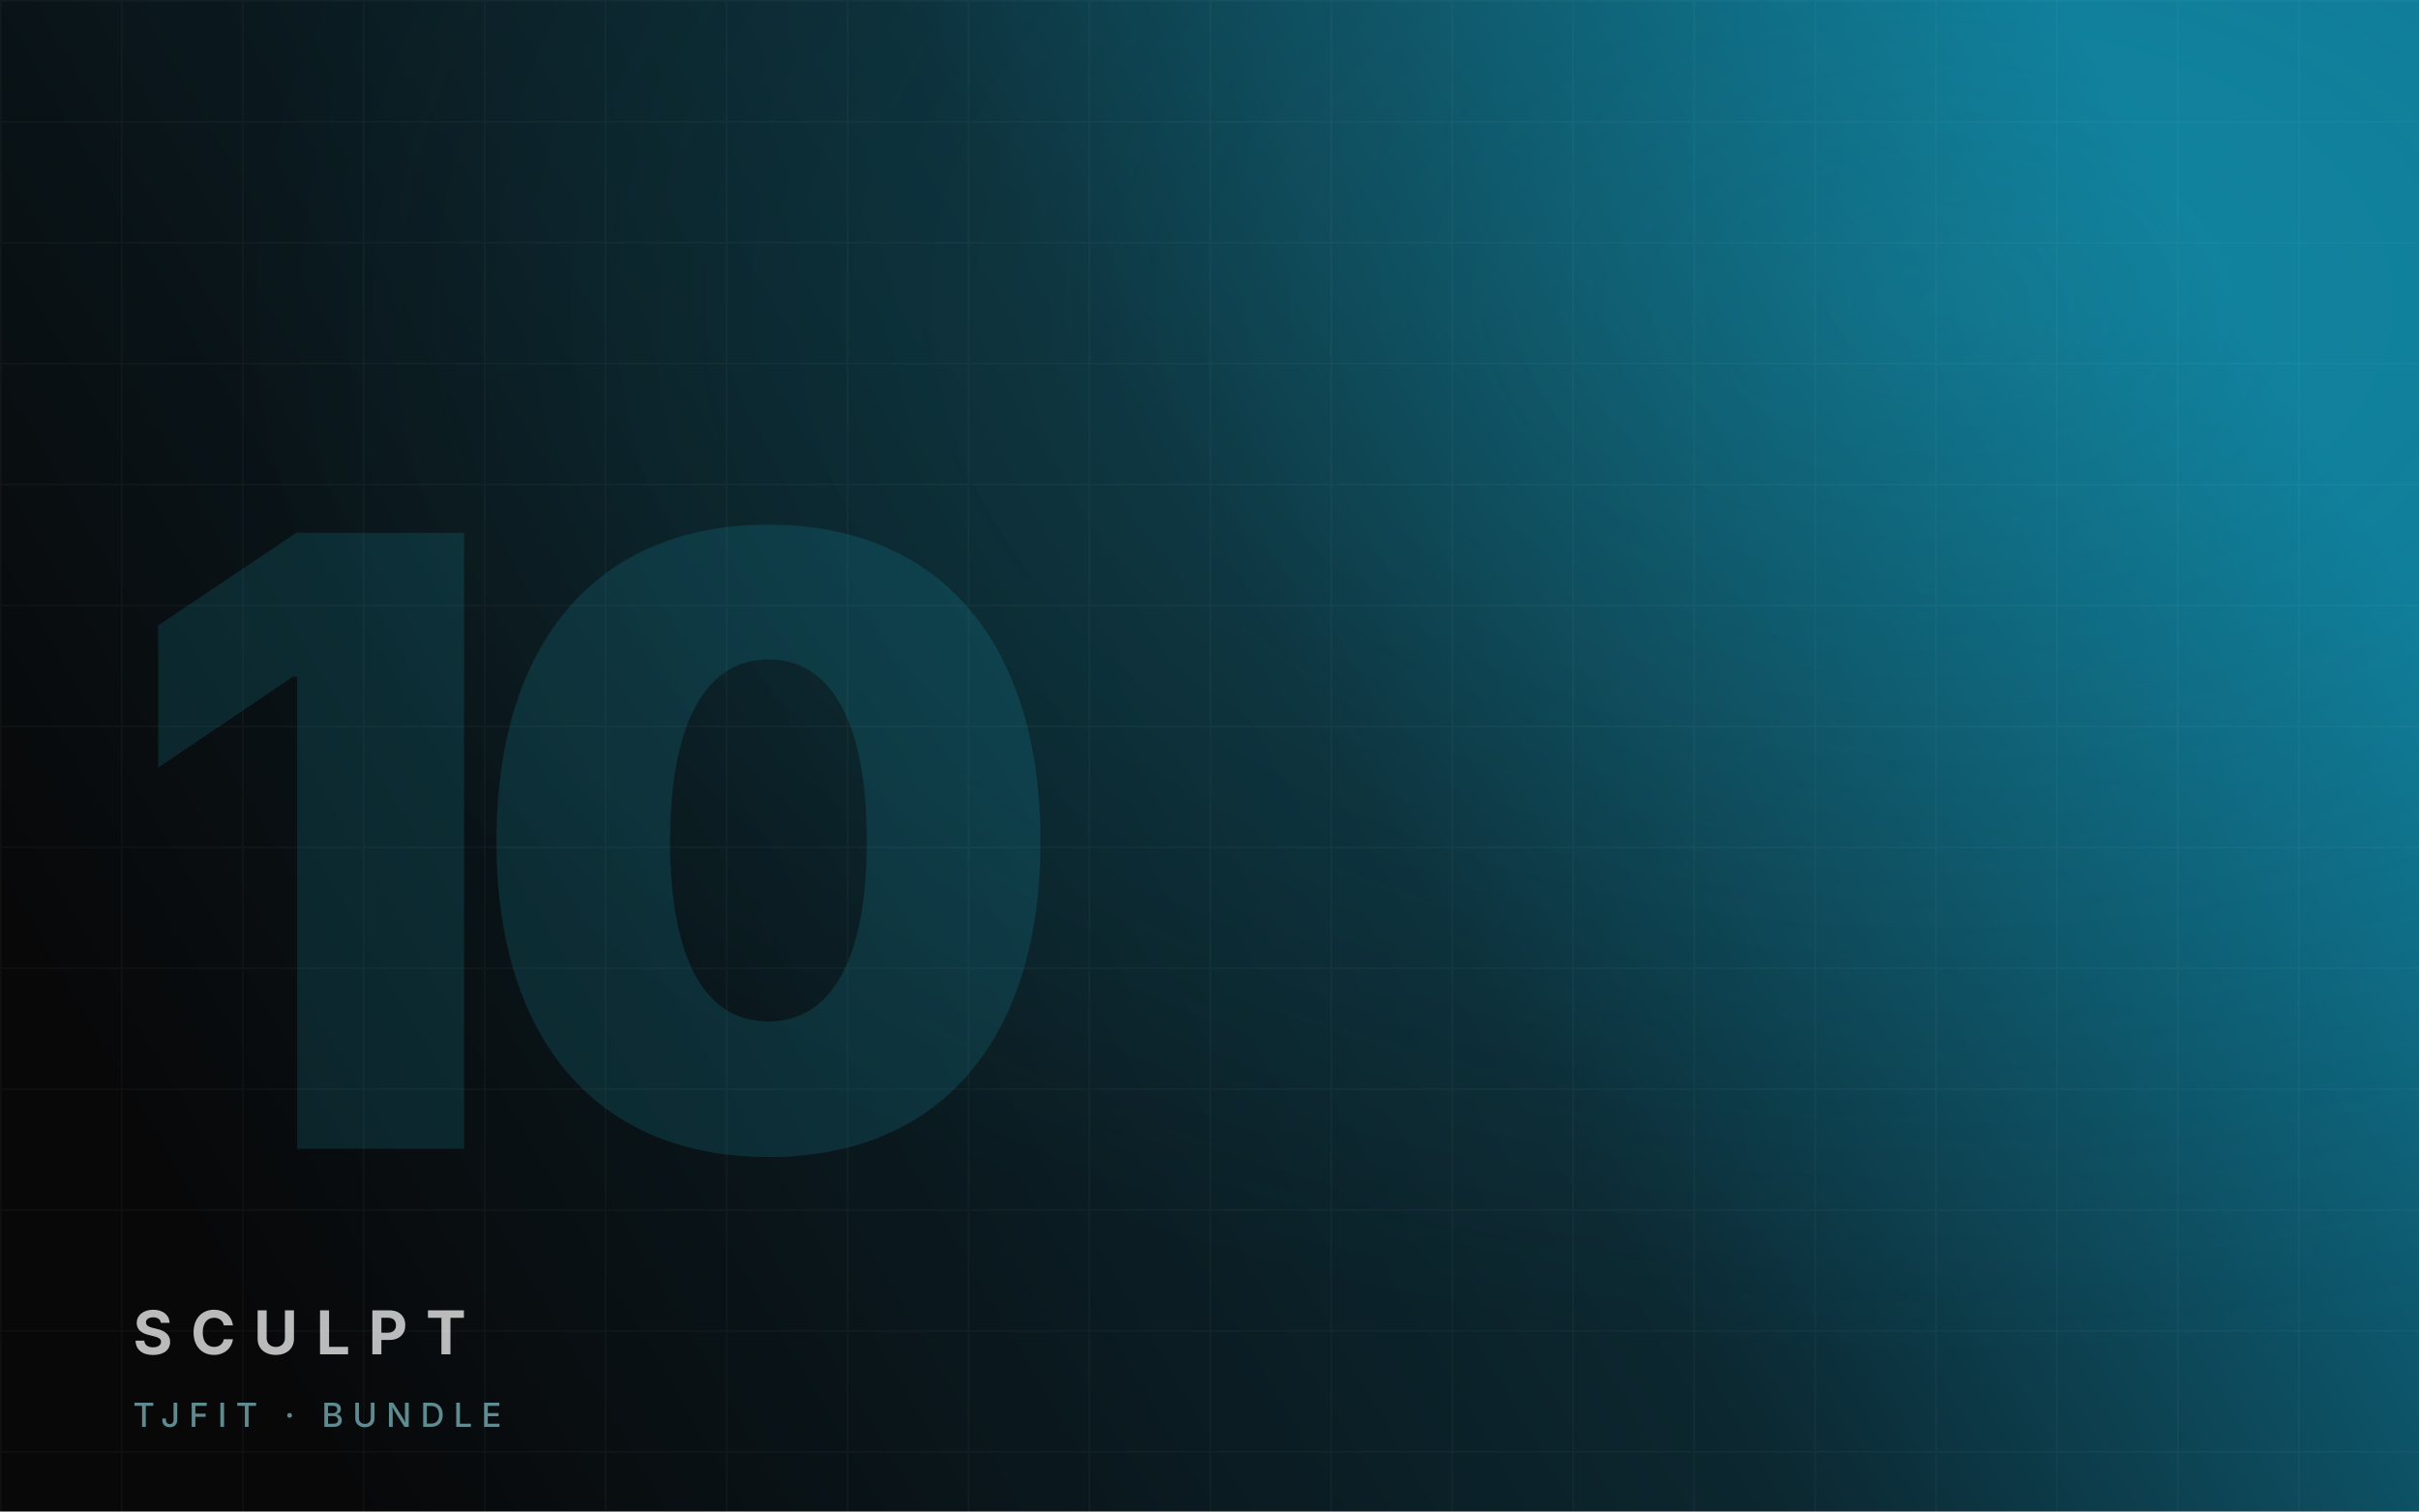
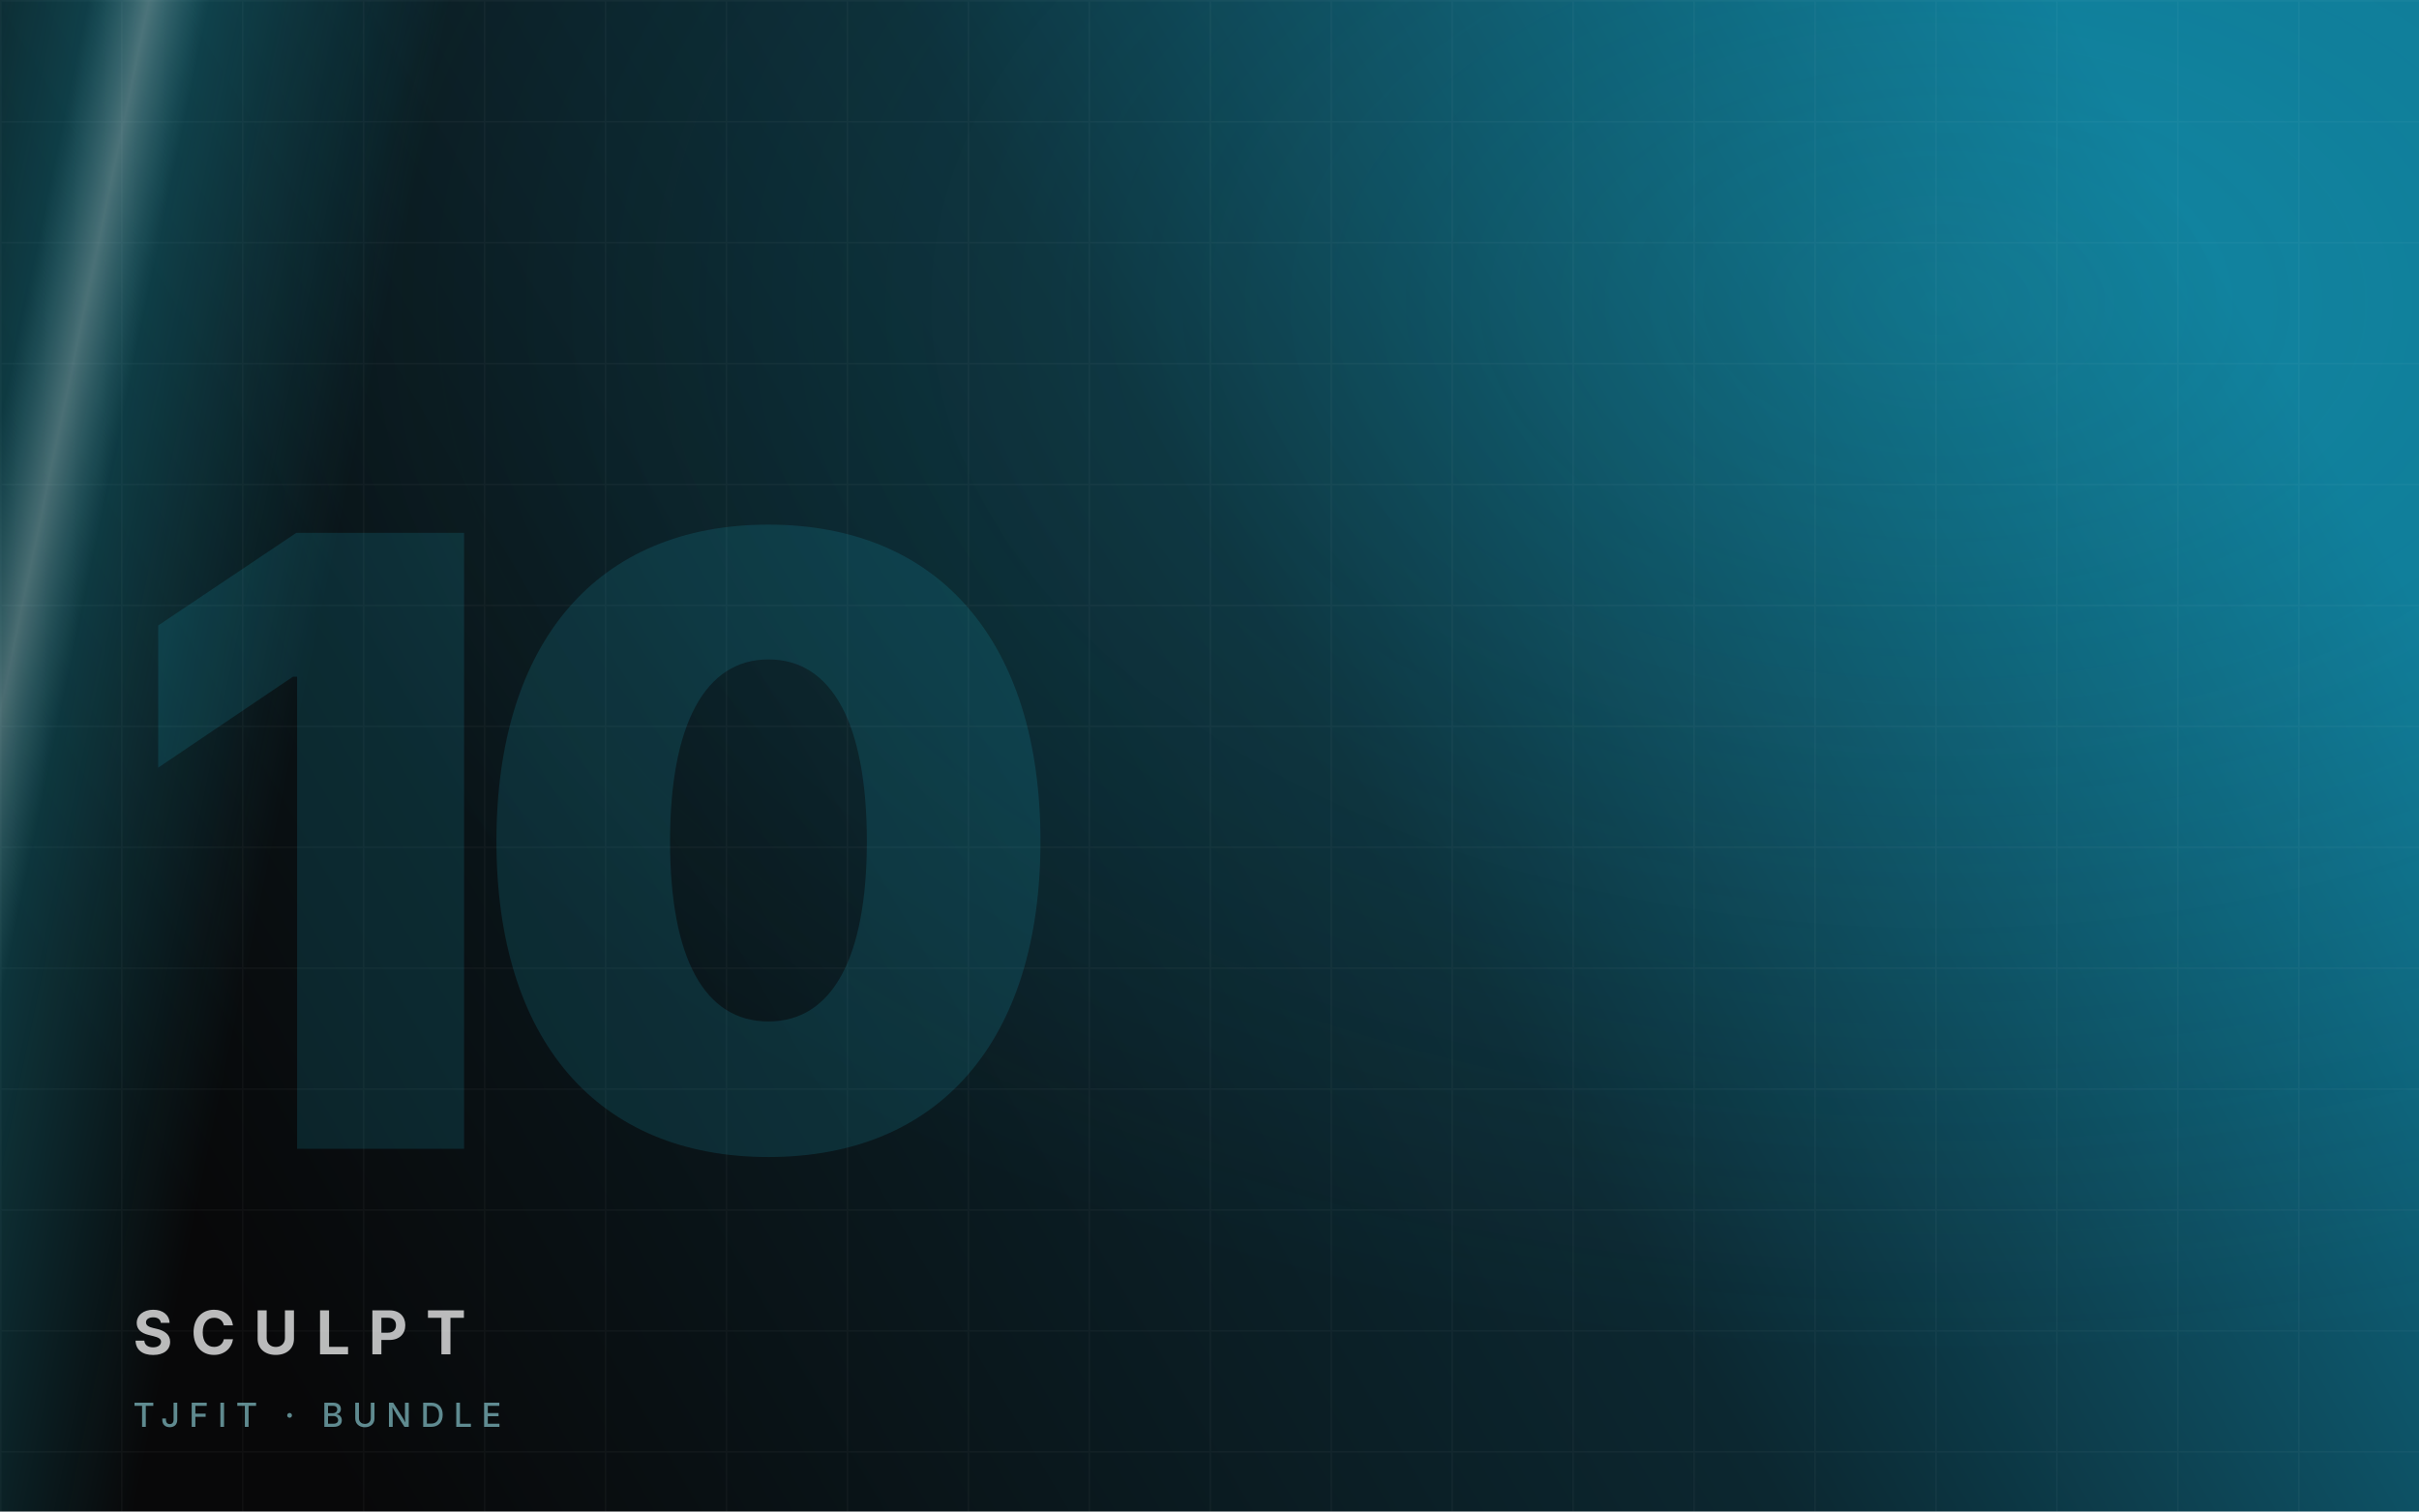
<svg xmlns="http://www.w3.org/2000/svg" viewBox="0 0 800 500" preserveAspectRatio="xMidYMid slice">
+   <style>
+     @keyframes tj-bundle-beam { 0% { transform: translateX(-1100px); } 100% { transform: translateX(2200px); } }
+     @keyframes tj-bundle-numeral { 0%, 100% { opacity: 0.13; } 50% { opacity: 0.20; } }
+     .tj-beam { animation: tj-bundle-beam 9s linear 3.6s infinite; }
+     .tj-numeral { animation: tj-bundle-numeral 4.5s ease-in-out infinite; }
+     @media (prefers-reduced-motion: reduce) {
+       .tj-beam, .tj-numeral { animation: none; }
+       .tj-beam { display: none; }
+     }
+   </style>
  <defs>
    <linearGradient id="g" x1="0.030" y1="0.671" x2="0.970" y2="0.329">
      <stop offset="0" stop-color="#080809" />
      <stop offset="0.55" stop-color="#0c2730" />
      <stop offset="1" stop-color="#0e7490" />
    </linearGradient>
    <radialGradient id="glow" cx="0.8" cy="0.2" r="0.7">
      <stop offset="0" stop-color="rgba(34,211,238,0.18)" />
      <stop offset="1" stop-color="rgba(34,211,238,0)" />
    </radialGradient>
+     <linearGradient id="beam" x1="0" y1="0" x2="1" y2="0">
+       <stop offset="0" stop-color="rgba(34,211,238,0)" />
+       <stop offset="0.4" stop-color="rgba(34,211,238,0.22)" />
+       <stop offset="0.5" stop-color="rgba(165,243,252,0.42)" />
+       <stop offset="0.6" stop-color="rgba(34,211,238,0.22)" />
+       <stop offset="1" stop-color="rgba(34,211,238,0)" />
+     </linearGradient>
    <pattern id="grid" width="40" height="40" patternUnits="userSpaceOnUse">
      <path d="M 40 0 L 0 0 0 40" fill="none" stroke="rgba(255,255,255,0.035)" stroke-width="1" />
    </pattern>
  </defs>
  <rect width="800" height="500" fill="url(#g)" />
  <rect width="800" height="500" fill="url(#glow)" />
  <rect width="800" height="500" fill="url(#grid)" />
-   <text x="40" y="380" font-family="system-ui,-apple-system,sans-serif" font-weight="900" font-size="280" fill="rgba(34,211,238,0.13)" letter-spacing="-12">10</text>
+   <g class="tj-beam" transform="skewX(-12)">
+     <rect x="-50" y="0" width="200" height="500" fill="url(#beam)" />
+   </g>
+   <text class="tj-numeral" x="40" y="380" font-family="system-ui,-apple-system,sans-serif" font-weight="900" font-size="280" fill="rgba(34,211,238,0.13)" letter-spacing="-12">10</text>
  <text x="44" y="448" font-family="system-ui,-apple-system,sans-serif" font-weight="700" font-size="20" fill="rgba(255,255,255,0.72)" letter-spacing="6">SCULPT</text>
  <text x="44" y="472" font-family="system-ui,-apple-system,sans-serif" font-weight="500" font-size="11" fill="rgba(165,243,252,0.55)" letter-spacing="3">TJFIT · BUNDLE</text>
</svg>
